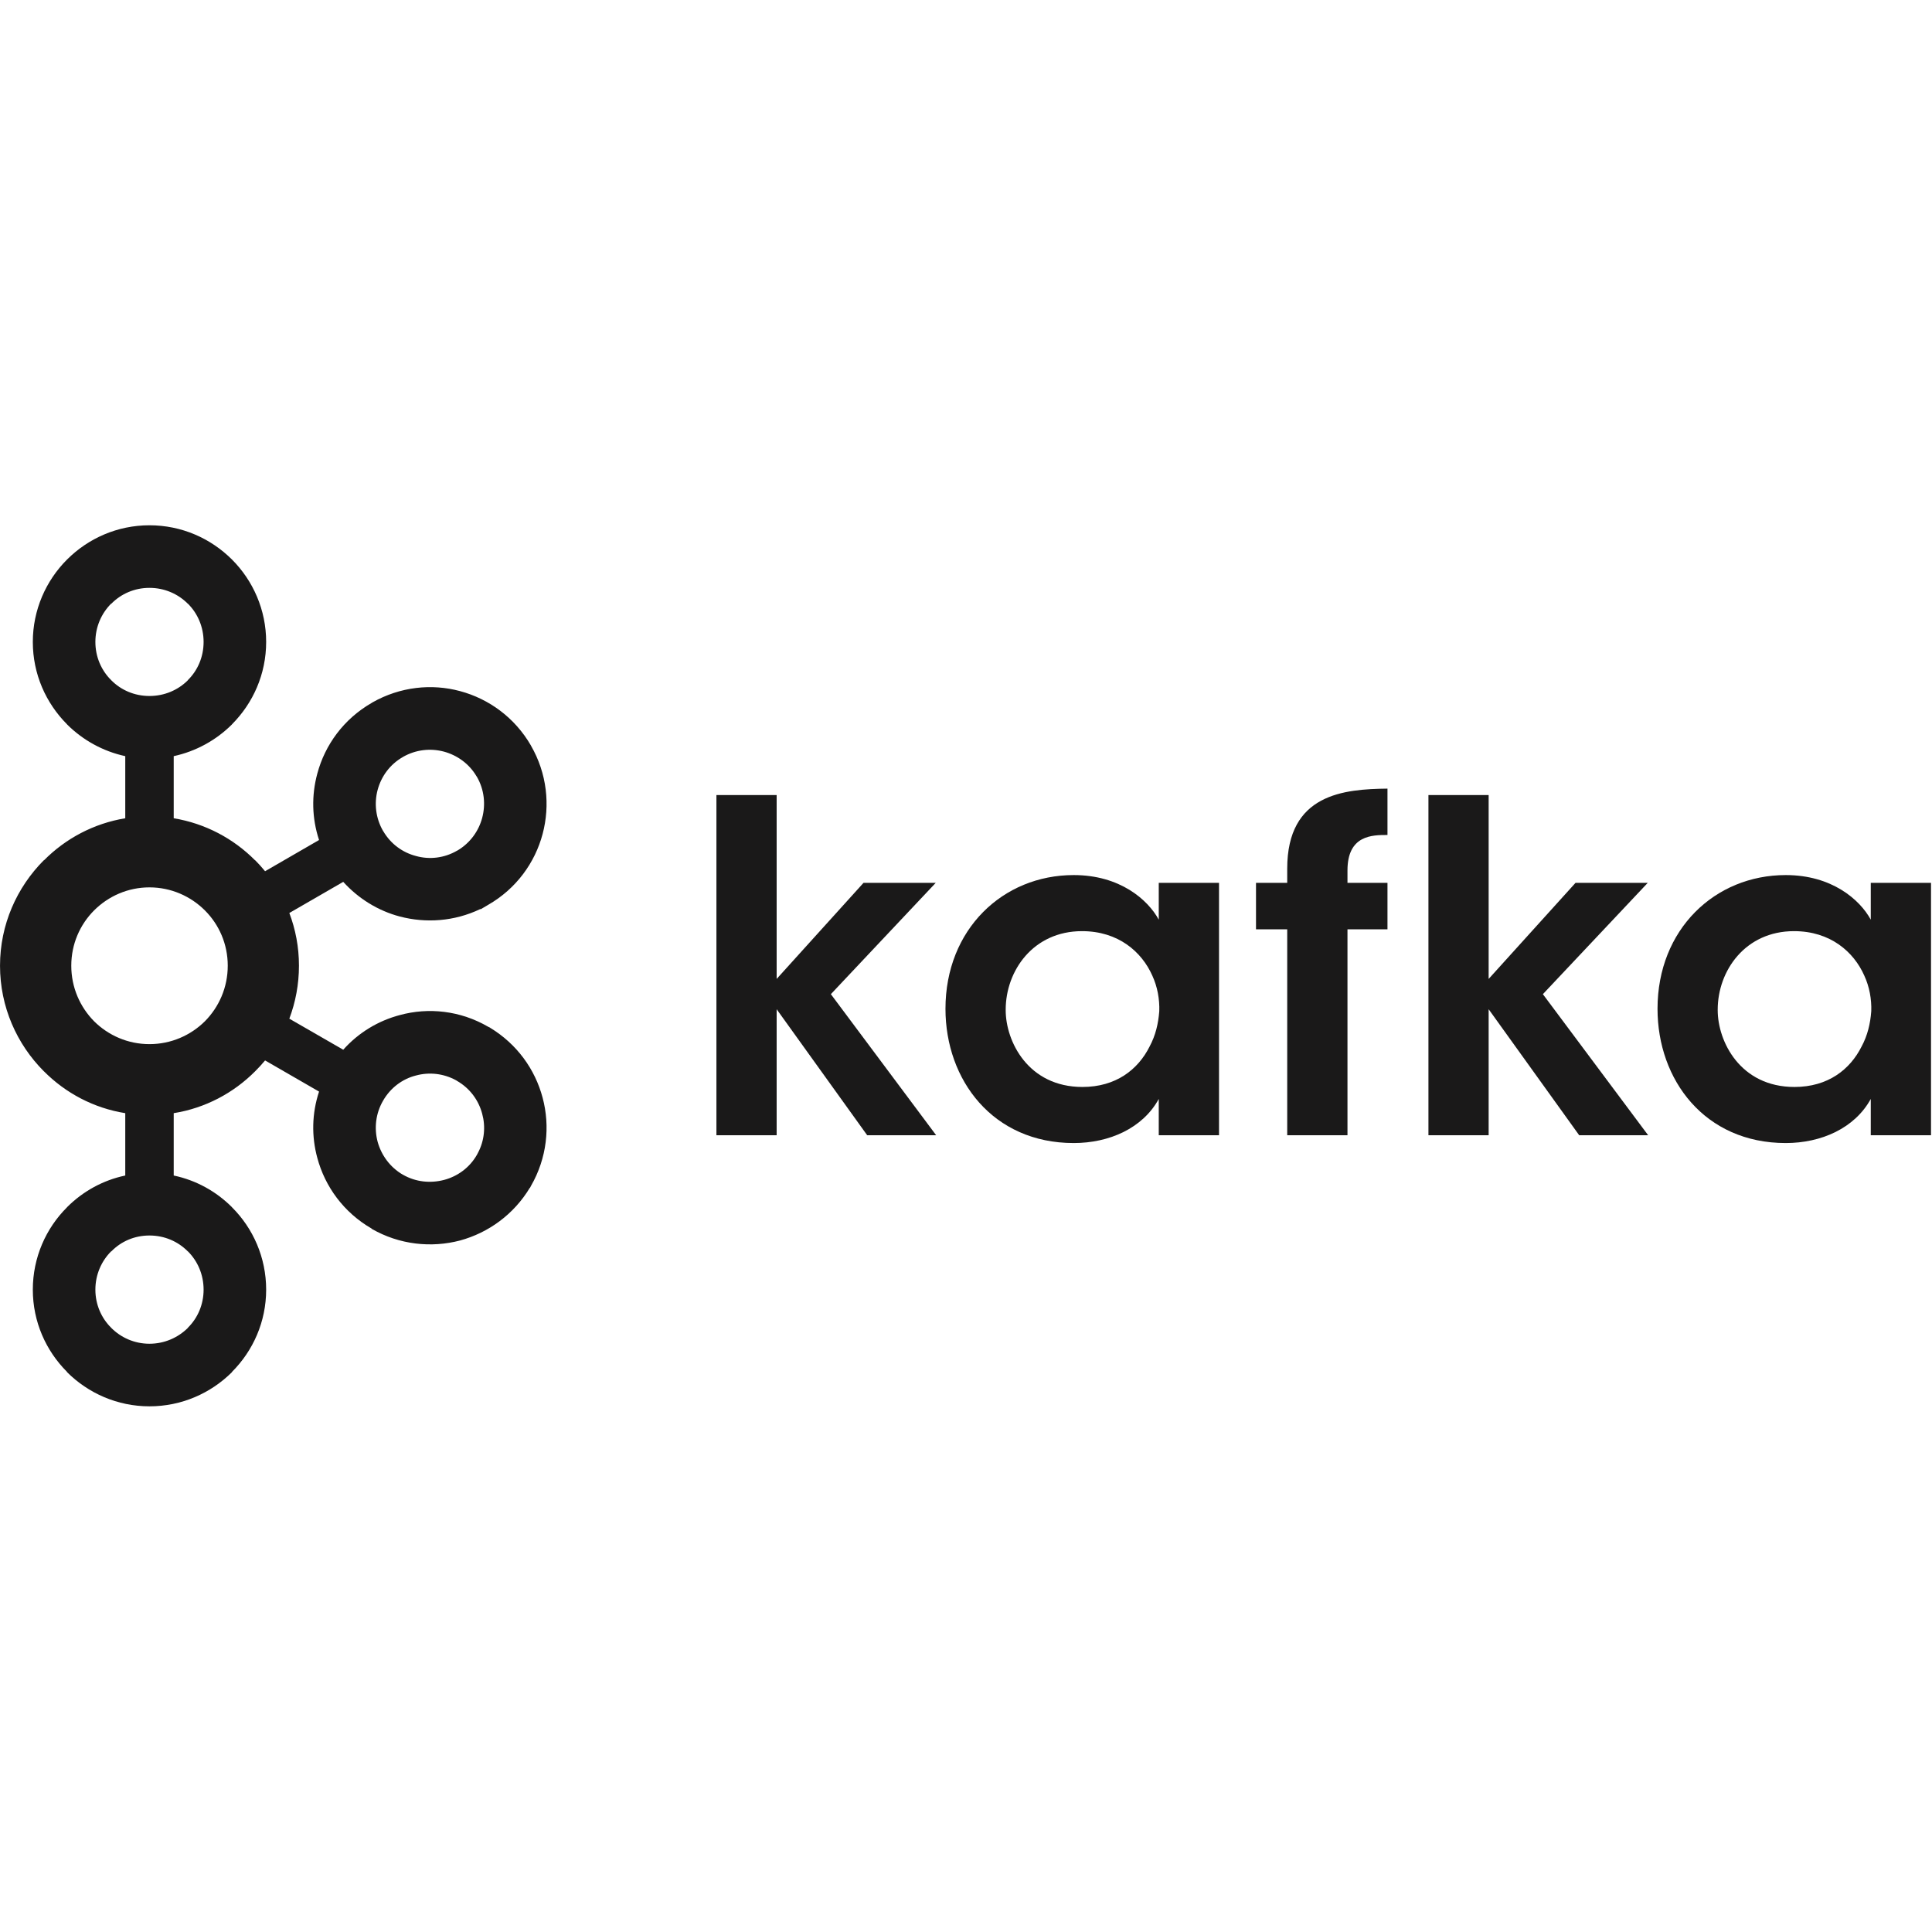
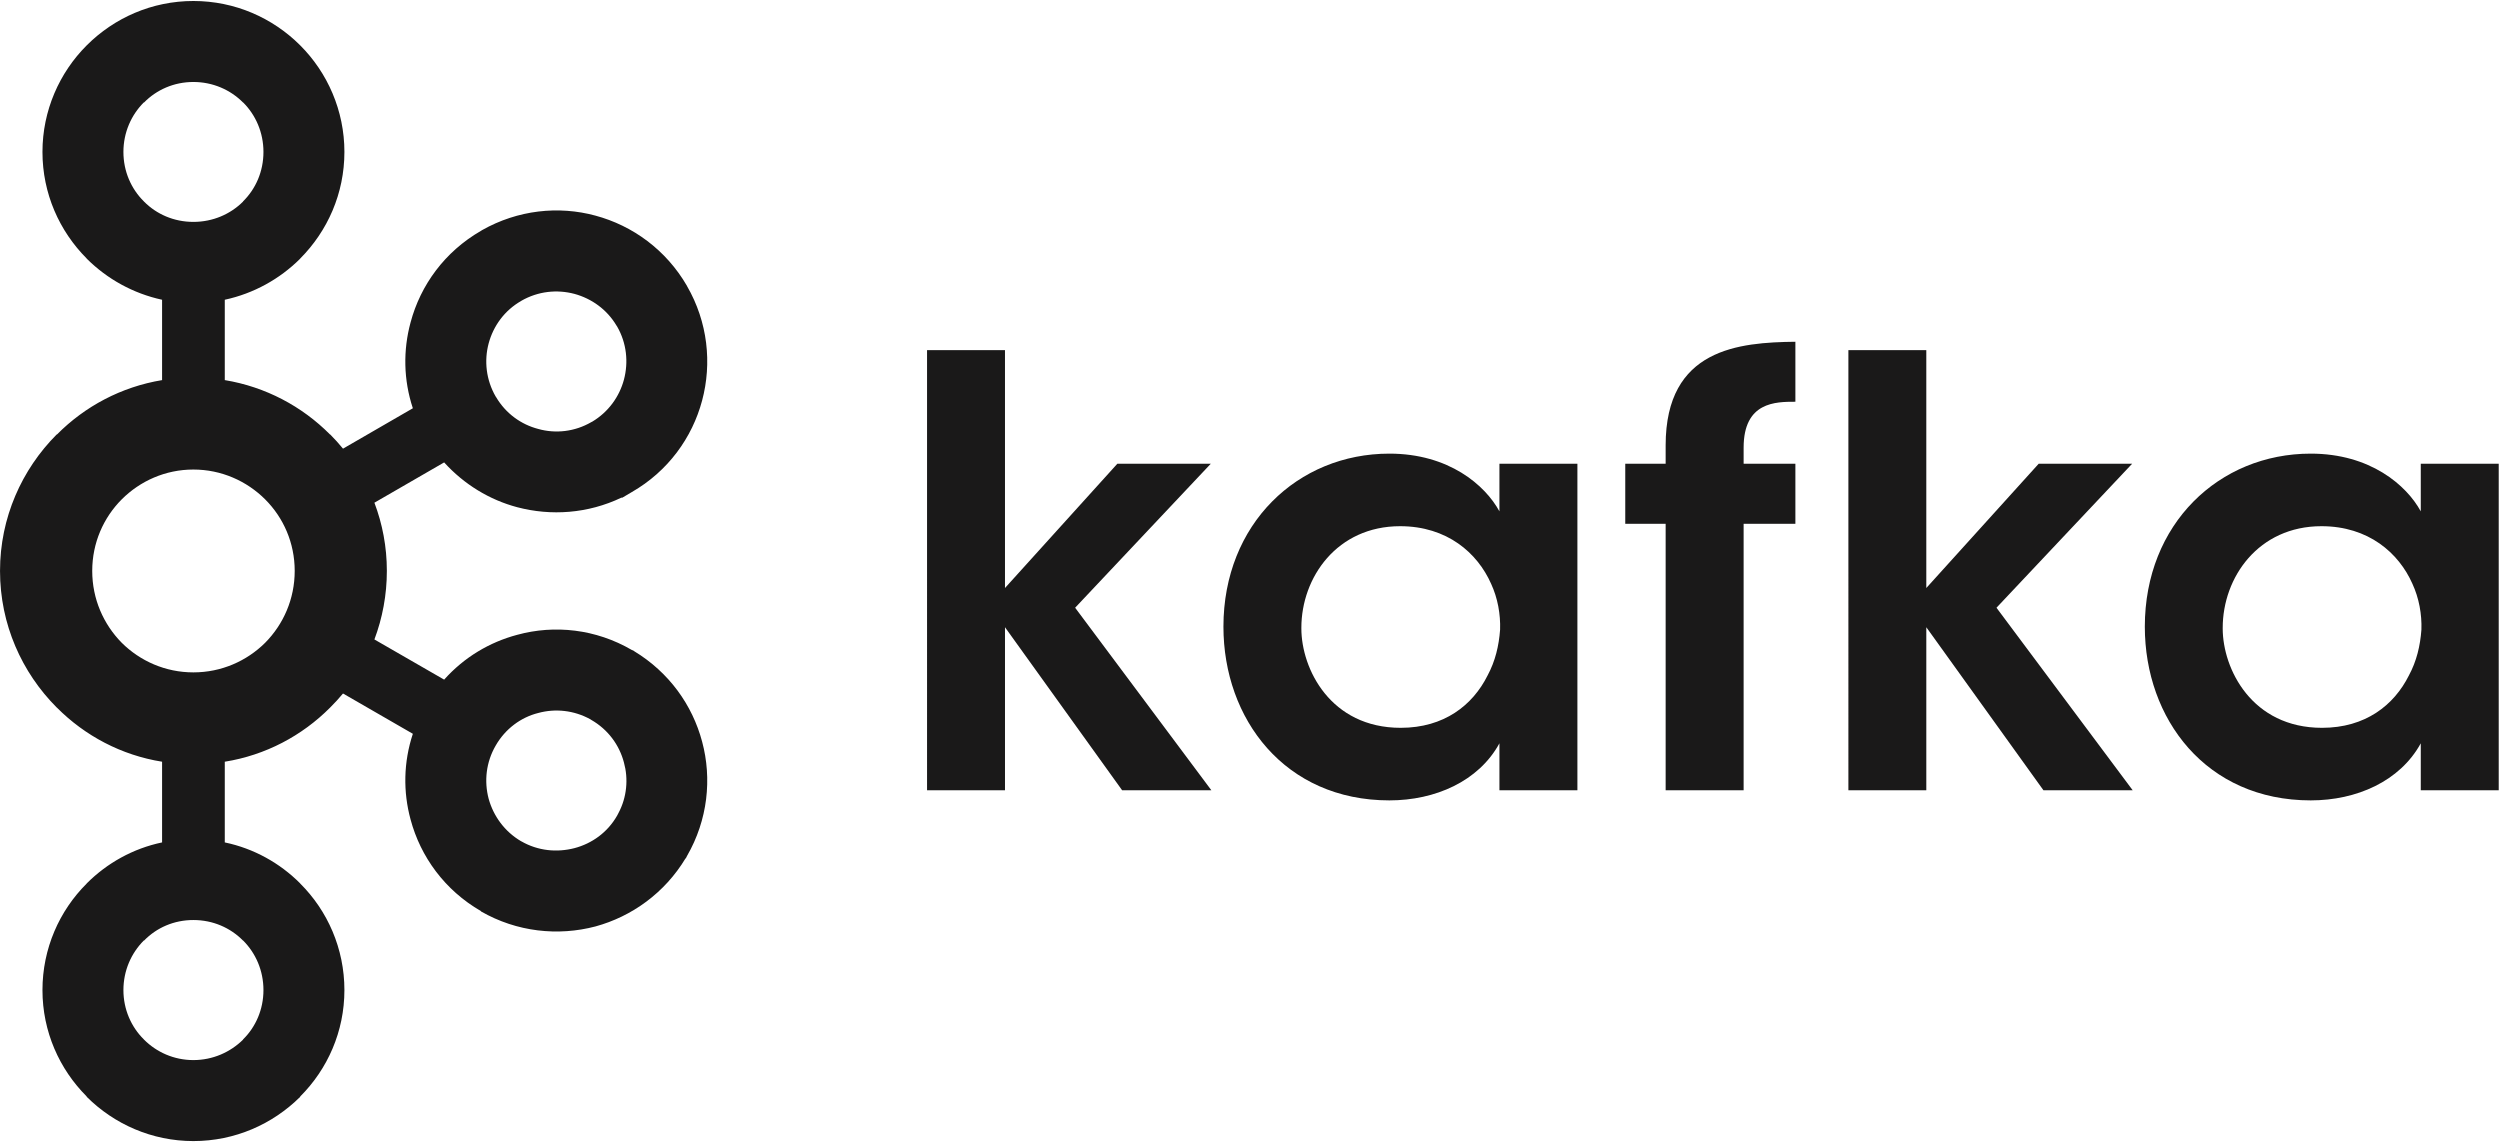
- <svg xmlns="http://www.w3.org/2000/svg" width="800px" height="800px" viewBox="0 -139 512 512" version="1.1" preserveAspectRatio="xMidYMid">
-   <g fill="#1A1919">
-     <path d="M49.763,20.98 C47.181,18.387 43.598,16.79 39.604,16.79 C35.619,16.79 32.064,18.387 29.514,20.98 L29.449,20.98 C26.874,23.555 25.277,27.148 25.277,31.117 C25.277,35.109 26.874,38.679 29.449,41.229 L29.514,41.299 C32.064,43.869 35.619,45.444 39.604,45.444 C43.598,45.444 47.181,43.869 49.763,41.299 L49.794,41.229 C52.379,38.679 53.956,35.109 53.956,31.117 C53.956,27.148 52.379,23.555 49.794,20.98 L49.763,20.98 Z M39.604,217.105 C43.598,217.105 47.181,215.478 49.763,212.933 L49.794,212.857 C52.379,210.318 53.956,206.724 53.956,202.775 C53.956,198.784 52.379,195.208 49.794,192.621 L49.763,192.621 C47.181,190.003 43.598,188.421 39.604,188.421 C35.619,188.421 32.064,190.003 29.514,192.621 L29.449,192.621 C26.874,195.208 25.277,198.784 25.277,202.775 C25.277,206.724 26.874,210.318 29.449,212.857 L29.514,212.933 C32.064,215.478 35.619,217.105 39.604,217.105 Z M117.665,173.695 C121.213,172.762 124.425,170.486 126.388,167.041 L126.652,166.537 C128.397,163.275 128.715,159.503 127.782,156.156 C126.842,152.583 124.54,149.414 121.103,147.441 L120.9,147.305 C117.55,145.465 113.739,145.064 110.233,146.019 C106.67,146.909 103.469,149.281 101.518,152.696 C99.542,156.091 99.131,159.992 100.076,163.583 C101.051,167.116 103.336,170.308 106.753,172.304 L106.773,172.304 C110.198,174.272 114.07,174.625 117.665,173.695 Z M54.299,102.266 C50.538,98.515 45.348,96.163 39.604,96.163 C33.867,96.163 28.692,98.515 24.938,102.266 C21.197,106.012 18.89,111.179 18.89,116.924 C18.89,122.668 21.197,127.858 24.938,131.647 C28.692,135.375 33.867,137.705 39.604,137.705 C45.348,137.705 50.538,135.375 54.299,131.647 C58.05,127.858 60.357,122.668 60.357,116.924 C60.357,111.179 58.05,106.012 54.299,102.266 Z M46.035,77.846 C54.375,79.22 61.861,83.215 67.586,88.979 L67.628,88.979 C68.539,89.887 69.424,90.887 70.249,91.885 L84.553,83.611 C82.63,77.799 82.54,71.723 84.087,66.024 C86.125,58.394 91.072,51.564 98.489,47.284 L98.73,47.131 C106.066,42.982 114.403,42.117 121.928,44.155 C129.55,46.199 136.425,51.168 140.705,58.572 L140.705,58.595 C144.965,65.959 145.828,74.409 143.797,82.016 C141.768,89.644 136.804,96.521 129.395,100.776 L127.441,101.93 L127.243,101.93 C120.391,105.192 112.856,105.703 105.936,103.88 C100.254,102.376 95.044,99.202 90.962,94.701 L76.677,102.953 C78.32,107.295 79.227,111.977 79.227,116.924 C79.227,121.845 78.32,126.594 76.677,130.96 L90.962,139.189 C95.044,134.618 100.254,131.516 105.936,130.007 C113.561,127.923 122.01,128.808 129.395,133.114 L129.868,133.334 L129.868,133.357 C137.002,137.682 141.791,144.357 143.797,151.896 C145.828,159.458 144.965,167.913 140.705,175.292 L140.447,175.806 L140.417,175.764 C136.139,182.877 129.395,187.696 121.95,189.735 C114.315,191.748 105.863,190.888 98.489,186.646 L98.489,186.588 C91.072,182.3 86.125,175.455 84.087,167.84 C82.54,162.166 82.63,156.091 84.553,150.281 L70.249,142.027 C69.424,143.025 68.539,143.98 67.628,144.888 L67.586,144.933 C61.861,150.678 54.375,154.669 46.035,155.998 L46.035,172.527 C51.977,173.768 57.298,176.739 61.465,180.909 L61.488,180.951 C67.074,186.513 70.534,194.26 70.534,202.775 C70.534,211.265 67.074,218.968 61.488,224.557 L61.465,224.645 C55.839,230.231 48.121,233.691 39.604,233.691 C31.131,233.691 23.394,230.231 17.78,224.645 L17.757,224.645 L17.757,224.557 C12.166,218.968 8.698,211.265 8.698,202.775 C8.698,194.26 12.166,186.513 17.757,180.951 L17.757,180.909 L17.78,180.909 C21.944,176.739 27.275,173.768 33.195,172.527 L33.195,155.998 C24.858,154.669 17.383,150.678 11.669,144.933 L11.609,144.888 C4.473,137.727 0.005,127.858 0.005,116.924 C0.005,106.012 4.473,96.143 11.609,88.979 L11.669,88.979 C17.383,83.215 24.858,79.22 33.195,77.846 L33.195,61.388 C27.275,60.104 21.944,57.133 17.78,52.986 L17.757,52.986 L17.757,52.941 C12.166,47.329 8.698,39.634 8.698,31.117 C8.698,22.644 12.166,14.882 17.757,9.293 L17.78,9.27 C23.394,3.661 31.131,0.204 39.604,0.204 C48.121,0.204 55.839,3.661 61.465,9.27 L61.465,9.293 L61.488,9.293 C67.074,14.882 70.534,22.644 70.534,31.117 C70.534,39.634 67.074,47.329 61.488,52.941 L61.465,52.986 C57.298,57.133 51.977,60.104 46.035,61.388 L46.035,77.846 Z M126.388,66.869 L126.265,66.689 C124.295,63.364 121.145,61.147 117.665,60.192 C114.07,59.237 110.198,59.638 106.753,61.614 L106.773,61.614 C103.336,63.565 101.036,66.754 100.076,70.329 C99.131,73.877 99.542,77.799 101.518,81.216 L101.586,81.304 C103.564,84.676 106.716,86.938 110.233,87.848 C113.769,88.849 117.708,88.425 121.103,86.449 L121.286,86.361 C124.628,84.366 126.855,81.216 127.782,77.756 C128.73,74.186 128.352,70.284 126.388,66.869 Z">
- 
- </path>
-     <path d="M189.859,71.703 L205.821,71.703 L205.821,120.426 L228.839,94.967 L247.977,94.967 L220.188,124.463 L248.093,161.853 L229.817,161.853 L205.821,128.455 L205.821,161.853 L189.859,161.853 L189.859,71.703 Z M266.519,128.698 C266.519,136.995 272.487,149.058 286.864,149.058 C295.76,149.058 301.615,144.422 304.651,138.346 C306.241,135.398 306.973,132.246 307.219,128.966 C307.329,125.792 306.73,122.492 305.381,119.561 C302.583,113.243 296.372,107.764 286.746,107.764 C273.838,107.764 266.519,118.23 266.519,128.588 L266.519,128.698 Z M323.053,161.853 L307.083,161.853 L307.083,152.23 C302.833,160.012 293.935,163.919 284.55,163.919 C263.104,163.919 250.56,147.217 250.56,128.345 C250.56,107.275 265.787,92.903 284.55,92.903 C296.733,92.903 304.162,99.36 307.083,104.725 L307.083,94.967 L323.053,94.967 L323.053,161.853 Z M341.126,107.275 L332.854,107.275 L332.854,94.967 L341.126,94.967 L341.126,91.198 C341.126,71.325 356.238,70.126 367.696,69.993 L367.696,82.279 C363.667,82.279 357.095,82.279 357.095,91.682 L357.095,94.967 L367.696,94.967 L367.696,107.275 L357.095,107.275 L357.095,161.853 L341.126,161.853 L341.126,107.275 Z M378.55,71.703 L394.507,71.703 L394.507,120.426 L417.53,94.967 L436.668,94.967 L408.879,124.463 L436.779,161.853 L418.503,161.853 L394.507,128.455 L394.507,161.853 L378.55,161.853 L378.55,71.703 Z M455.21,128.698 C455.21,136.995 461.175,149.058 475.555,149.058 C484.439,149.058 490.293,144.422 493.335,138.346 C494.929,135.398 495.664,132.246 495.905,128.966 C496.015,125.792 495.416,122.492 494.064,119.561 C491.271,113.243 485.06,107.764 475.437,107.764 C462.527,107.764 455.21,118.23 455.21,128.588 L455.21,128.698 Z M511.739,161.853 L495.774,161.853 L495.774,152.23 C491.512,160.012 482.621,163.919 473.241,163.919 C451.795,163.919 439.261,147.217 439.261,128.345 C439.261,107.275 454.483,92.903 473.241,92.903 C485.416,92.903 492.853,99.36 495.774,104.725 L495.774,94.967 L511.739,94.967 L511.739,161.853 Z">
- 
- </path>
+ <svg xmlns="http://www.w3.org/2000/svg" height="234" preserveAspectRatio="xMidYMid" viewBox="0 0 512 234" width="512">
+   <g fill="#1a1919">
+     <path d="m49.763 20.98c-2.583-2.593-6.166-4.19-10.16-4.19-3.984 0-7.54 1.597-10.09 4.19h-.065c-2.575 2.575-4.172 6.168-4.172 10.137 0 3.992 1.597 7.562 4.172 10.112l.065.07c2.55 2.57 6.105 4.145 10.09 4.145 3.994 0 7.577-1.575 10.16-4.145l.03-.07c2.585-2.55 4.162-6.12 4.162-10.112 0-3.969-1.577-7.562-4.162-10.137zm-10.16 196.125c3.994 0 7.577-1.627 10.16-4.172l.03-.075c2.585-2.54 4.162-6.133 4.162-10.082 0-3.992-1.577-7.567-4.162-10.155h-.03c-2.583-2.618-6.166-4.2-10.16-4.2-3.984 0-7.54 1.582-10.09 4.2h-.065c-2.575 2.588-4.172 6.163-4.172 10.155 0 3.949 1.597 7.542 4.172 10.082l.065.075c2.55 2.545 6.105 4.172 10.09 4.172zm78.061-43.41c3.548-.933 6.76-3.209 8.723-6.655l.263-.504c1.745-3.262 2.064-7.033 1.131-10.38-.94-3.573-3.242-6.742-6.68-8.716l-.203-.135c-3.35-1.84-7.161-2.242-10.666-1.286-3.563.89-6.765 3.262-8.716 6.677-1.976 3.395-2.387 7.296-1.442 10.887.975 3.533 3.26 6.725 6.677 8.721h.02c3.425 1.968 7.296 2.322 10.892 1.392zm-63.366-71.43c-3.761-3.751-8.951-6.103-14.696-6.103-5.737 0-10.912 2.352-14.666 6.103-3.741 3.746-6.048 8.914-6.048 14.658s2.307 10.935 6.048 14.723c3.754 3.728 8.929 6.058 14.666 6.058 5.744 0 10.935-2.329 14.696-6.058 3.751-3.789 6.058-8.979 6.058-14.723s-2.307-10.912-6.058-14.658zm-8.264-24.419c8.339 1.374 15.826 5.368 21.551 11.133h.043c.91.908 1.795 1.908 2.62 2.906l14.304-8.274c-1.923-5.812-2.013-11.887-.466-17.587 2.038-7.63 6.985-14.46 14.402-18.74l.241-.153c7.337-4.15 15.673-5.015 23.198-2.976 7.622 2.043 14.498 7.013 18.778 14.417v.023c4.26 7.364 5.123 15.814 3.092 23.421-2.028 7.627-6.993 14.505-14.402 18.76l-1.953 1.153h-.198c-6.853 3.262-14.387 3.774-21.308 1.951-5.682-1.504-10.892-4.679-14.974-9.179l-14.284 8.252c1.642 4.343 2.55 9.024 2.55 13.971 0 4.922-.908 9.671-2.55 14.036l14.284 8.229c4.082-4.571 9.292-7.673 14.974-9.182 7.625-2.084 16.075-1.199 23.459 3.107l.474.221v.023c7.133 4.325 11.922 11 13.928 18.539 2.031 7.562 1.168 16.017-3.092 23.396l-.258.514-.03-.043c-4.278 7.113-11.022 11.933-18.467 13.971-7.635 2.013-16.087 1.153-23.461-3.089v-.058c-7.417-4.288-12.364-11.133-14.402-18.747-1.547-5.674-1.457-11.749.466-17.559l-14.304-8.254c-.825.998-1.71 1.953-2.62 2.861l-.043.045c-5.724 5.744-13.211 9.736-21.551 11.065v16.528c5.942 1.241 11.263 4.212 15.43 8.382l.023.043c5.586 5.561 9.047 13.309 9.047 21.824 0 8.49-3.46 16.193-9.047 21.781l-.023.088c-5.627 5.586-13.344 9.047-21.862 9.047-8.472 0-16.21-3.46-21.824-9.047h-.023v-.088c-5.591-5.589-9.059-13.291-9.059-21.781 0-8.515 3.468-16.263 9.059-21.824v-.043h.023c4.165-4.17 9.495-7.141 15.415-8.382v-16.528c-8.337-1.329-15.811-5.321-21.526-11.065l-.06-.045c-7.136-7.161-11.604-17.03-11.604-27.965 0-10.912 4.468-20.781 11.604-27.944h.06c5.714-5.764 13.189-9.759 21.526-11.133v-16.458c-5.92-1.284-11.251-4.255-15.415-8.402h-.023v-.045c-5.591-5.611-9.059-13.307-9.059-21.824 0-8.472 3.468-16.235 9.059-21.824l.023-.023c5.614-5.609 13.352-9.067 21.824-9.067 8.517 0 16.235 3.458 21.862 9.067v.023h.023c5.586 5.589 9.047 13.352 9.047 21.824 0 8.517-3.46 16.213-9.047 21.824l-.023.045c-4.167 4.147-9.488 7.118-15.43 8.402zm80.353-10.977-.123-.181c-1.971-3.325-5.12-5.541-8.6-6.497-3.596-.955-7.467-.554-10.912 1.422h.02c-3.438 1.951-5.737 5.14-6.697 8.716-.945 3.548-.534 7.469 1.442 10.887l.068.088c1.978 3.372 5.13 5.634 8.648 6.544 3.535 1 7.474.577 10.869-1.399l.183-.088c3.342-1.996 5.569-5.145 6.497-8.605.948-3.57.569-7.472-1.394-10.887z" />
+     <path d="m189.859 71.703h15.962v48.723l23.018-25.46h19.139l-27.789 29.497 27.904 37.39h-18.276l-23.995-33.398v33.398h-15.962zm76.66 56.995c0 8.297 5.968 20.36 20.345 20.36 8.896 0 14.751-4.636 17.787-10.711 1.59-2.949 2.322-6.1 2.568-9.38.11-3.174-.489-6.474-1.838-9.405-2.798-6.319-9.009-11.797-18.635-11.797-12.908 0-20.227 10.466-20.227 20.824zm56.533 33.155h-15.969v-9.623c-4.25 7.783-13.149 11.689-22.534 11.689-21.445 0-33.99-16.701-33.99-35.574 0-21.069 15.227-35.441 33.99-35.441 12.183 0 19.613 6.456 22.534 11.822v-9.759h15.969zm18.073-54.578h-8.272v-12.309h8.272v-3.769c0-19.873 15.112-21.072 26.57-21.205v12.286c-4.029 0-10.601 0-10.601 9.403v3.285h10.601v12.309h-10.601v54.578h-15.969zm37.425-35.572h15.957v48.723l23.023-25.46h19.139l-27.789 29.497 27.899 37.39h-18.276l-23.995-33.398v33.398h-15.957zm76.66 56.995c0 8.297 5.965 20.36 20.345 20.36 8.884 0 14.738-4.636 17.78-10.711 1.595-2.949 2.329-6.1 2.57-9.38.11-3.174-.489-6.474-1.84-9.405-2.793-6.319-9.004-11.797-18.627-11.797-12.91 0-20.227 10.466-20.227 20.824zm56.528 33.155h-15.964v-9.623c-4.263 7.783-13.154 11.689-22.534 11.689-21.445 0-33.98-16.701-33.98-35.574 0-21.069 15.222-35.441 33.98-35.441 12.176 0 19.613 6.456 22.534 11.822v-9.759h15.964z" />
  </g>
</svg>
